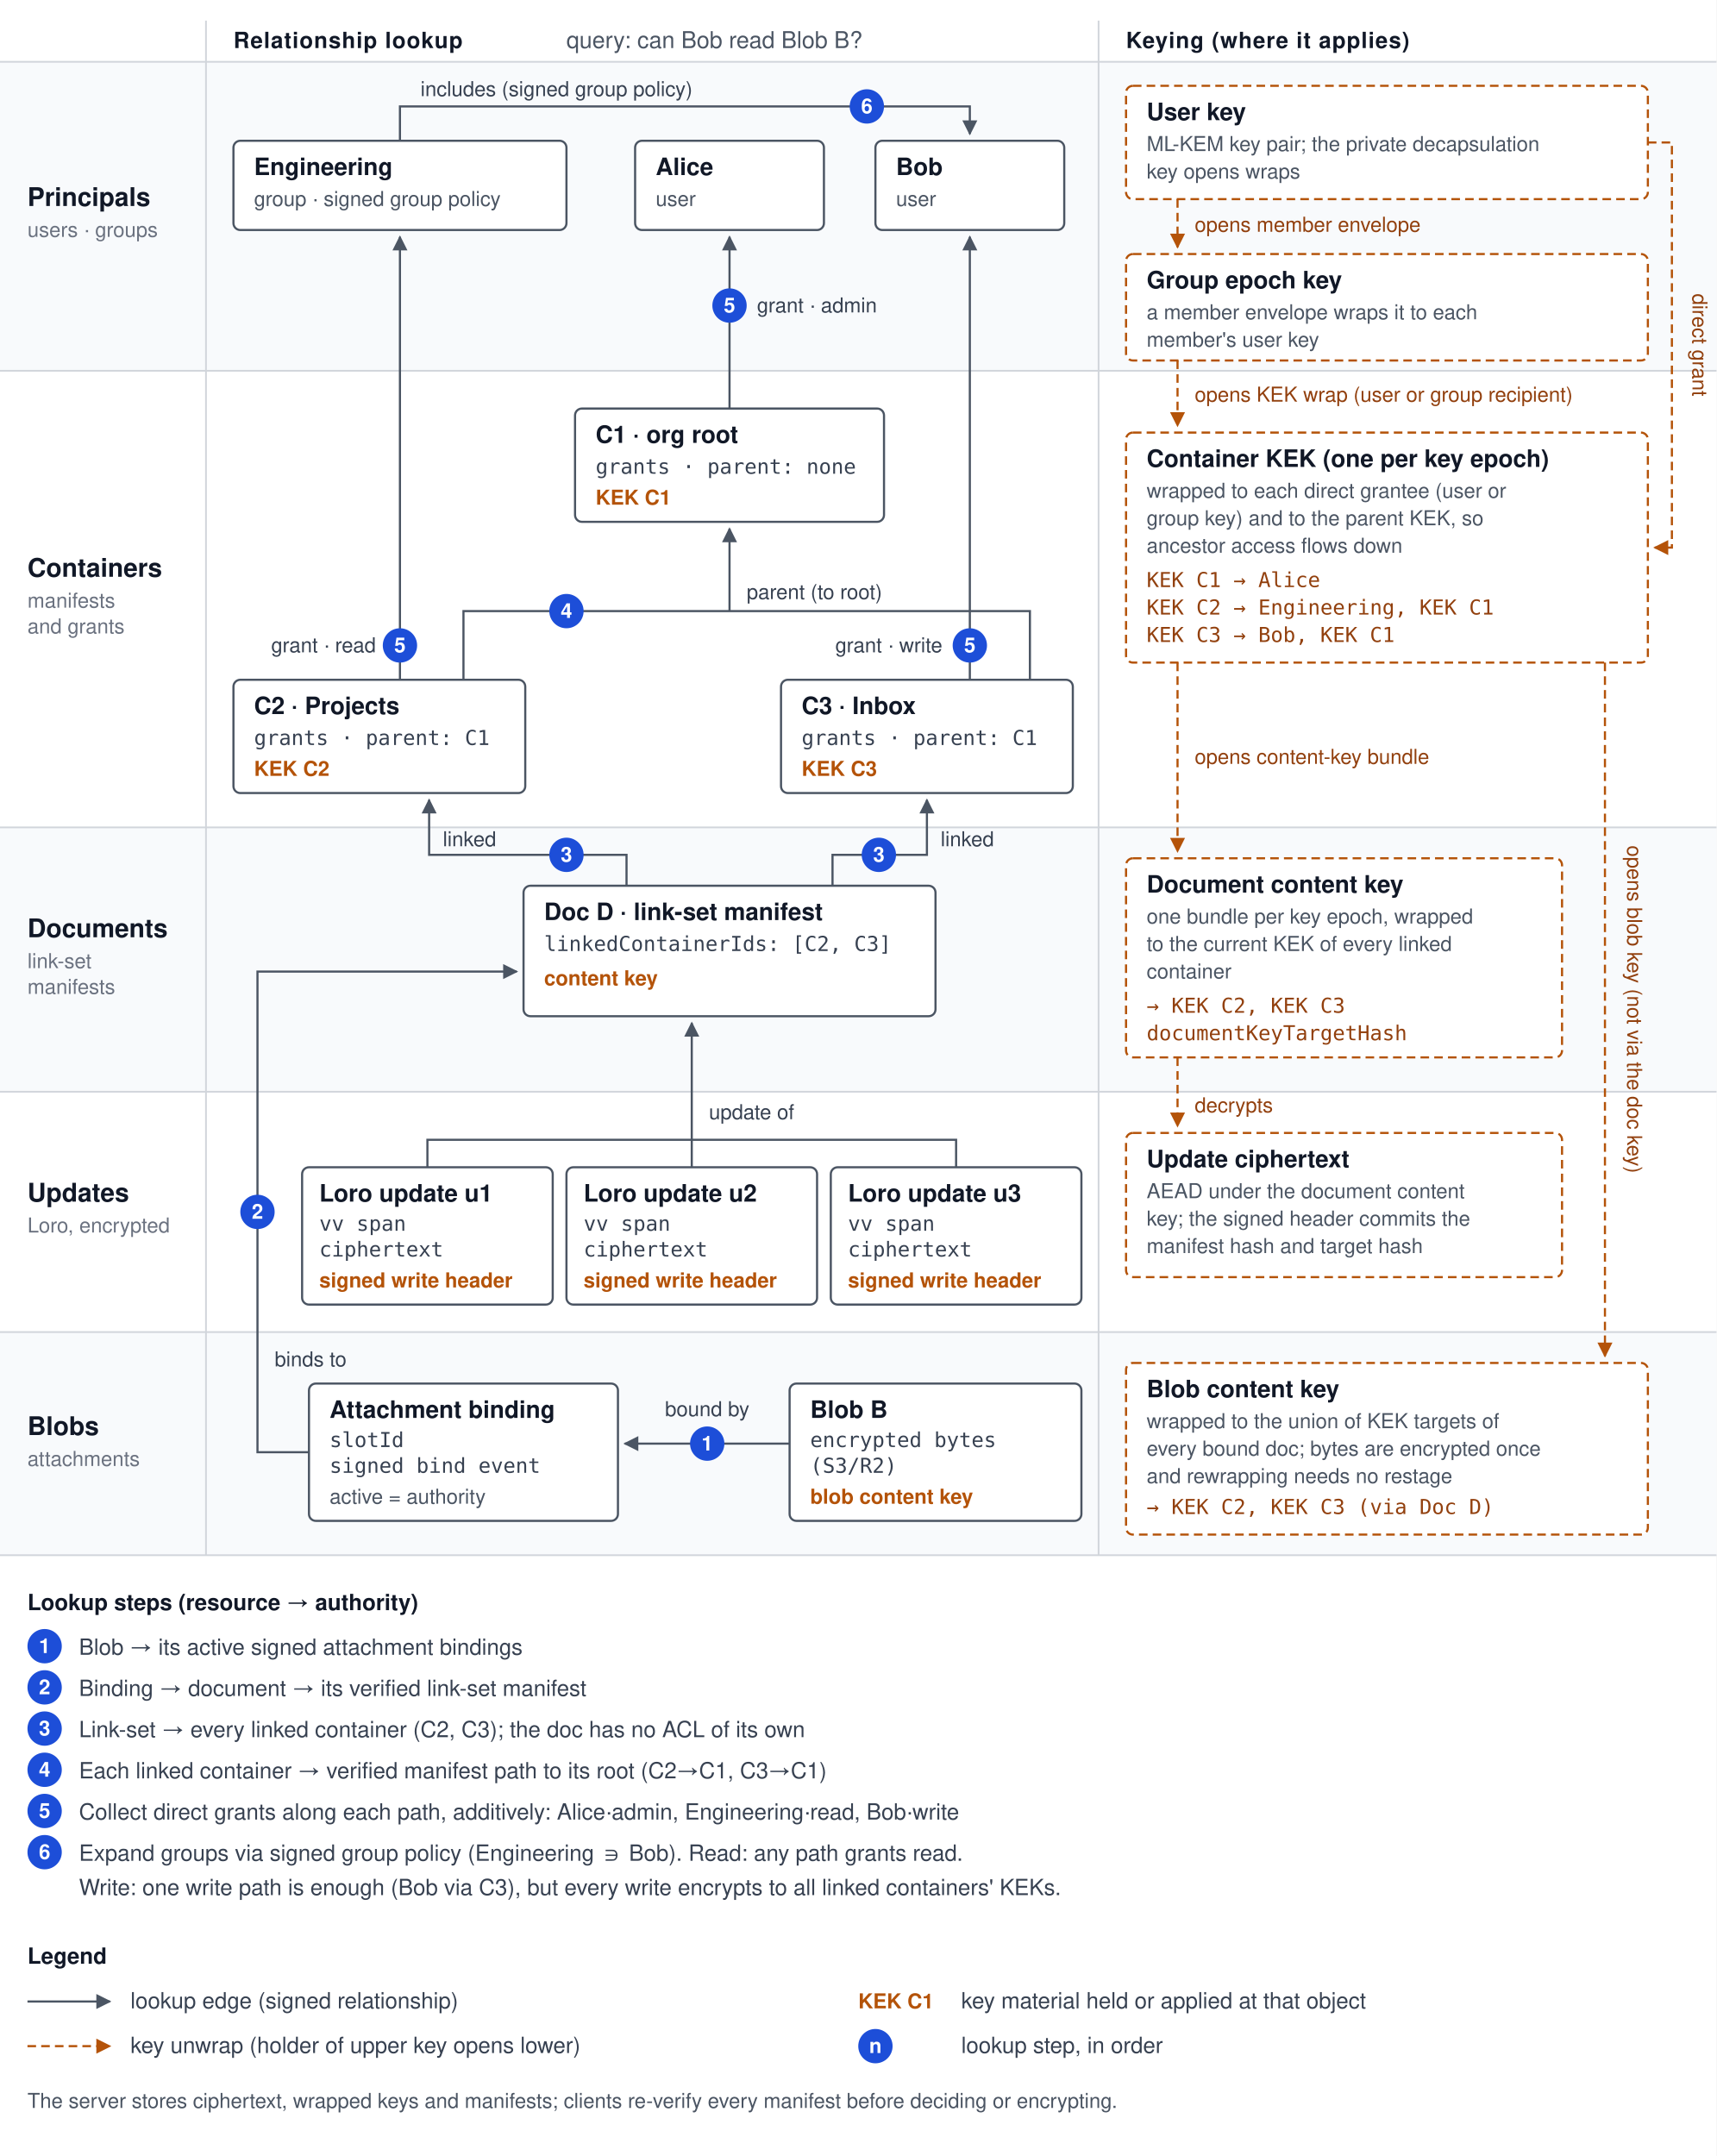
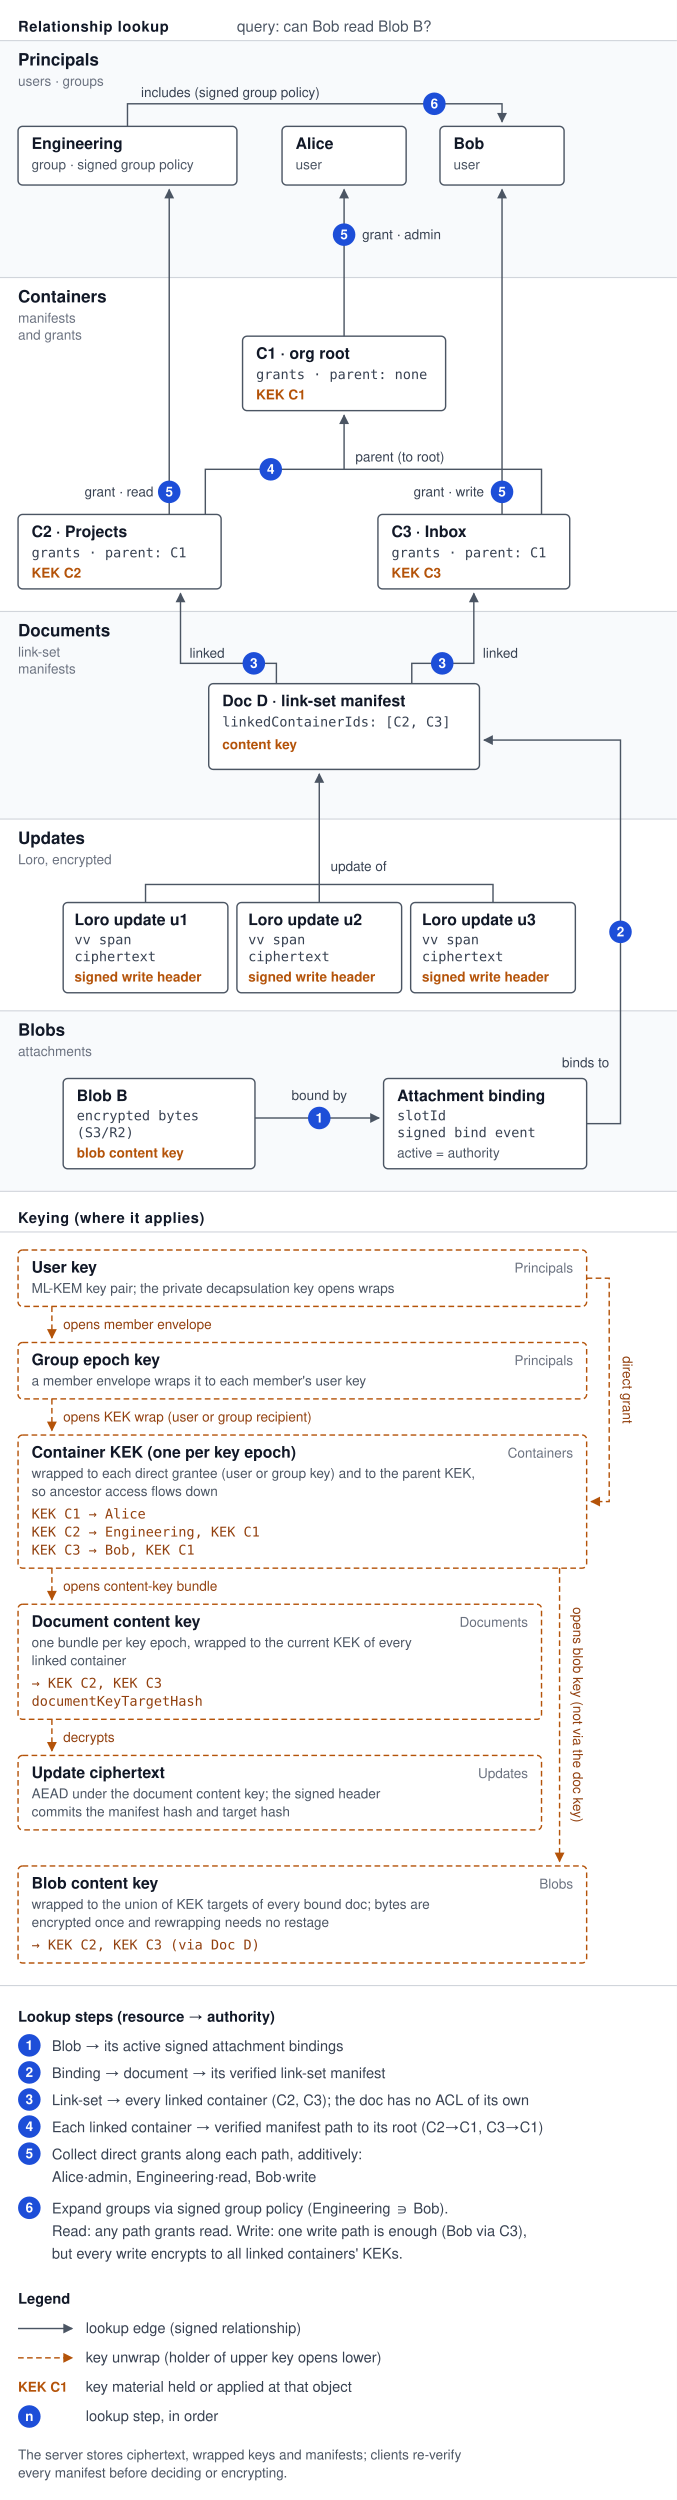
- <svg xmlns="http://www.w3.org/2000/svg" width="1000" height="1256" viewBox="0 0 1000 1256" font-family="ui-sans-serif, -apple-system, 'Segoe UI', Helvetica, Arial, sans-serif">
+ <svg xmlns="http://www.w3.org/2000/svg" width="600" height="2216" viewBox="0 0 600 2216" font-family="ui-sans-serif, -apple-system, 'Segoe UI', Helvetica, Arial, sans-serif">
  <defs>
    <marker id="access-keying-arrow" viewBox="0 0 10 10" refX="9" refY="5" markerWidth="7" markerHeight="7" orient="auto-start-reverse">
      <path d="M0,0 L10,5 L0,10 z" class="arrowhead" />
    </marker>
    <marker id="access-keying-arrow-key" viewBox="0 0 10 10" refX="9" refY="5" markerWidth="7" markerHeight="7" orient="auto-start-reverse">
      <path d="M0,0 L10,5 L0,10 z" class="arrowhead-key" />
    </marker>
    <style>
      .sub { font-size: 13.5px; fill: #4b5563; }
      .colhead { font-size: 13px; font-weight: 600; fill: #111827; letter-spacing: 0.04em; text-transform: uppercase; }
      .lane { font-size: 15px; font-weight: 600; fill: #111827; }
      .lanesub { font-size: 12px; fill: #6b7280; }
      .box { fill: #ffffff; stroke: #4b5563; stroke-width: 1.25; }
      .kbox { fill: #ffffff; stroke: #b45309; stroke-width: 1.25; stroke-dasharray: 5 3; }
      .name { font-size: 14px; font-weight: 600; fill: #111827; }
      .meta { font-size: 12px; fill: #4b5563; }
      .mono { font-size: 12px; fill: #374151; font-family: ui-monospace, SFMono-Regular, Menlo, Consolas, monospace; }
      .key { font-size: 12px; fill: #b45309; font-weight: 600; }
      .keymono { font-size: 12px; fill: #92400e; font-family: ui-monospace, SFMono-Regular, Menlo, Consolas, monospace; }
      .edge { fill: none; stroke: #4b5563; stroke-width: 1.25; }
      .kedge { fill: none; stroke: #b45309; stroke-width: 1.25; stroke-dasharray: 5 3; }
      .elabel { font-size: 12px; fill: #374151; }
      .klabel { font-size: 12px; fill: #92400e; }
      .step { fill: #1d4ed8; }
      .stepnum { font-size: 12px; font-weight: 700; fill: #ffffff; text-anchor: middle; }
      .foot { font-size: 13px; fill: #374151; }
      .foothead { font-size: 13px; font-weight: 600; fill: #111827; }
      .canvas { fill: #ffffff; }
      .band { fill: #f8fafc; }
      .rule { stroke: #d1d5db; stroke-width: 1; }
      .arrowhead { fill: #4b5563; }
      .arrowhead-key { fill: #b45309; }
    </style>
  </defs>
-   <rect x="0" y="0" width="1000" height="1256" class="canvas" />
-   <rect x="0" y="36" width="1000" height="180" class="band" />
-   <rect x="0" y="216" width="1000" height="266" class="canvas" />
-   <rect x="0" y="482" width="1000" height="154" class="band" />
-   <rect x="0" y="636" width="1000" height="140" class="canvas" />
-   <rect x="0" y="776" width="1000" height="130" class="band" />
+   <rect x="0" y="0" width="600" height="2216" class="canvas" />
+   <rect x="0" y="36" width="600" height="210" class="band" />
+   <rect x="0" y="246" width="600" height="296" class="canvas" />
+   <rect x="0" y="542" width="600" height="184" class="band" />
+   <rect x="0" y="726" width="600" height="170" class="canvas" />
+   <rect x="0" y="896" width="600" height="160" class="band" />
  <g class="rule">
-     <line x1="0" y1="36" x2="1000" y2="36" />
-     <line x1="0" y1="216" x2="1000" y2="216" />
-     <line x1="0" y1="482" x2="1000" y2="482" />
-     <line x1="0" y1="636" x2="1000" y2="636" />
-     <line x1="0" y1="776" x2="1000" y2="776" />
-     <line x1="0" y1="906" x2="1000" y2="906" />
-     <line x1="120" y1="12" x2="120" y2="906" />
-     <line x1="640" y1="12" x2="640" y2="906" />
+     <line x1="0" y1="36" x2="600" y2="36" />
+     <line x1="0" y1="246" x2="600" y2="246" />
+     <line x1="0" y1="542" x2="600" y2="542" />
+     <line x1="0" y1="726" x2="600" y2="726" />
+     <line x1="0" y1="896" x2="600" y2="896" />
+     <line x1="0" y1="1056" x2="600" y2="1056" />
+     <line x1="0" y1="1092" x2="600" y2="1092" />
+     <line x1="0" y1="1760" x2="600" y2="1760" />
  </g>
-   <text x="136" y="28" class="colhead">Relationship lookup</text>
-   <text x="330" y="28" class="sub">query: can Bob read Blob B?</text>
-   <text x="656" y="28" class="colhead">Keying (where it applies)</text>
-   <text x="16" y="120" class="lane">Principals</text>
-   <text x="16" y="138" class="lanesub">users · groups</text>
-   <text x="16" y="336" class="lane">Containers</text>
-   <text x="16" y="354" class="lanesub">manifests</text>
-   <text x="16" y="369" class="lanesub">and grants</text>
-   <text x="16" y="546" class="lane">Documents</text>
-   <text x="16" y="564" class="lanesub">link-set</text>
-   <text x="16" y="579" class="lanesub">manifests</text>
-   <text x="16" y="700" class="lane">Updates</text>
-   <text x="16" y="718" class="lanesub">Loro, encrypted</text>
-   <text x="16" y="836" class="lane">Blobs</text>
-   <text x="16" y="854" class="lanesub">attachments</text>
-   <rect x="136" y="82" width="194" height="52" rx="4" class="box" />
-   <text x="148" y="102" class="name">Engineering</text>
-   <text x="148" y="120" class="meta">group · signed group policy</text>
-   <rect x="370" y="82" width="110" height="52" rx="4" class="box" />
-   <text x="382" y="102" class="name">Alice</text>
-   <text x="382" y="120" class="meta">user</text>
-   <rect x="510" y="82" width="110" height="52" rx="4" class="box" />
-   <text x="522" y="102" class="name">Bob</text>
-   <text x="522" y="120" class="meta">user</text>
-   <path d="M233,82 V62 H565 V78" class="edge" marker-end="url(#access-keying-arrow)" />
-   <text x="245" y="56" class="elabel">includes (signed group policy)</text>
-   <circle cx="505" cy="62" r="10" class="step" />
-   <text x="505" y="66" class="stepnum">6</text>
-   <rect x="335" y="238" width="180" height="66" rx="4" class="box" />
-   <text x="347" y="258" class="name">C1 · org root</text>
-   <text x="347" y="276" class="mono">grants · parent: none</text>
-   <text x="347" y="294" class="key">KEK C1</text>
-   <rect x="136" y="396" width="170" height="66" rx="4" class="box" />
-   <text x="148" y="416" class="name">C2 · Projects</text>
-   <text x="148" y="434" class="mono">grants · parent: C1</text>
-   <text x="148" y="452" class="key">KEK C2</text>
-   <rect x="455" y="396" width="170" height="66" rx="4" class="box" />
-   <text x="467" y="416" class="name">C3 · Inbox</text>
-   <text x="467" y="434" class="mono">grants · parent: C1</text>
-   <text x="467" y="452" class="key">KEK C3</text>
-   <path d="M270,396 V356 H600 V396" class="edge" />
-   <path d="M425,356 V308" class="edge" marker-end="url(#access-keying-arrow)" />
-   <text x="435" y="349" class="elabel">parent (to root)</text>
-   <circle cx="330" cy="356" r="10" class="step" />
-   <text x="330" y="360" class="stepnum">4</text>
-   <path d="M233,396 V138" class="edge" marker-end="url(#access-keying-arrow)" />
-   <circle cx="233" cy="376" r="10" class="step" />
-   <text x="233" y="380" class="stepnum">5</text>
-   <text x="219" y="380" class="elabel" text-anchor="end">grant · read</text>
-   <path d="M425,238 V138" class="edge" marker-end="url(#access-keying-arrow)" />
-   <circle cx="425" cy="178" r="10" class="step" />
-   <text x="425" y="182" class="stepnum">5</text>
-   <text x="441" y="182" class="elabel">grant · admin</text>
-   <path d="M565,396 V138" class="edge" marker-end="url(#access-keying-arrow)" />
-   <circle cx="565" cy="376" r="10" class="step" />
-   <text x="565" y="380" class="stepnum">5</text>
-   <text x="549" y="380" class="elabel" text-anchor="end">grant · write</text>
-   <rect x="305" y="516" width="240" height="76" rx="4" class="box" />
-   <text x="317" y="536" class="name">Doc D · link-set manifest</text>
-   <text x="317" y="554" class="mono">linkedContainerIds: [C2, C3]</text>
-   <text x="317" y="574" class="key">content key</text>
-   <path d="M365,516 V498 H250 V466" class="edge" marker-end="url(#access-keying-arrow)" />
-   <path d="M485,516 V498 H540 V466" class="edge" marker-end="url(#access-keying-arrow)" />
-   <circle cx="330" cy="498" r="10" class="step" />
-   <text x="330" y="502" class="stepnum">3</text>
-   <circle cx="512" cy="498" r="10" class="step" />
-   <text x="512" y="502" class="stepnum">3</text>
-   <text x="258" y="493" class="elabel">linked</text>
-   <text x="548" y="493" class="elabel">linked</text>
-   <rect x="176" y="680" width="146" height="80" rx="4" class="box" />
-   <text x="186" y="700" class="name">Loro update u1</text>
-   <text x="186" y="717" class="mono">vv span</text>
-   <text x="186" y="732" class="mono">ciphertext</text>
-   <text x="186" y="750" class="key">signed write header</text>
-   <rect x="330" y="680" width="146" height="80" rx="4" class="box" />
-   <text x="340" y="700" class="name">Loro update u2</text>
-   <text x="340" y="717" class="mono">vv span</text>
-   <text x="340" y="732" class="mono">ciphertext</text>
-   <text x="340" y="750" class="key">signed write header</text>
-   <rect x="484" y="680" width="146" height="80" rx="4" class="box" />
-   <text x="494" y="700" class="name">Loro update u3</text>
-   <text x="494" y="717" class="mono">vv span</text>
-   <text x="494" y="732" class="mono">ciphertext</text>
-   <text x="494" y="750" class="key">signed write header</text>
-   <path d="M249,680 V664 H557 V680" class="edge" />
-   <path d="M403,680 V596" class="edge" marker-end="url(#access-keying-arrow)" />
-   <text x="413" y="652" class="elabel">update of</text>
-   <rect x="180" y="806" width="180" height="80" rx="4" class="box" />
-   <text x="192" y="826" class="name">Attachment binding</text>
-   <text x="192" y="843" class="mono">slotId</text>
-   <text x="192" y="858" class="mono">signed bind event</text>
-   <text x="192" y="876" class="meta">active = authority</text>
-   <rect x="460" y="806" width="170" height="80" rx="4" class="box" />
-   <text x="472" y="826" class="name">Blob B</text>
-   <text x="472" y="843" class="mono">encrypted bytes</text>
-   <text x="472" y="858" class="mono">(S3/R2)</text>
-   <text x="472" y="876" class="key">blob content key</text>
-   <path d="M460,841 H364" class="edge" marker-end="url(#access-keying-arrow)" />
-   <circle cx="412" cy="841" r="10" class="step" />
-   <text x="412" y="845" class="stepnum">1</text>
-   <text x="412" y="825" class="elabel" text-anchor="middle">bound by</text>
-   <path d="M180,846 H150 V566 H301" class="edge" marker-end="url(#access-keying-arrow)" />
-   <circle cx="150" cy="706" r="10" class="step" />
-   <text x="150" y="710" class="stepnum">2</text>
-   <text x="160" y="796" class="elabel">binds to</text>
-   <rect x="656" y="50" width="304" height="66" rx="4" class="kbox" />
-   <text x="668" y="70" class="name">User key</text>
-   <text x="668" y="88" class="meta">ML-KEM key pair; the private decapsulation</text>
-   <text x="668" y="104" class="meta">key opens wraps</text>
-   <rect x="656" y="148" width="304" height="62" rx="4" class="kbox" />
-   <text x="668" y="168" class="name">Group epoch key</text>
-   <text x="668" y="186" class="meta">a member envelope wraps it to each</text>
-   <text x="668" y="202" class="meta">member's user key</text>
-   <path d="M686,116 V144" class="kedge" marker-end="url(#access-keying-arrow-key)" />
-   <text x="696" y="135" class="klabel">opens member envelope</text>
-   <rect x="656" y="252" width="304" height="134" rx="4" class="kbox" />
-   <text x="668" y="272" class="name">Container KEK (one per key epoch)</text>
-   <text x="668" y="290" class="meta">wrapped to each direct grantee (user or</text>
-   <text x="668" y="306" class="meta">group key) and to the parent KEK, so</text>
-   <text x="668" y="322" class="meta">ancestor access flows down</text>
-   <text x="668" y="342" class="keymono">KEK C1 → Alice</text>
-   <text x="668" y="358" class="keymono">KEK C2 → Engineering, KEK C1</text>
-   <text x="668" y="374" class="keymono">KEK C3 → Bob, KEK C1</text>
-   <path d="M960,83 H974 V319 H964" class="kedge" marker-end="url(#access-keying-arrow-key)" />
-   <text x="986" y="201" class="klabel" text-anchor="middle" transform="rotate(90 986 201)">direct grant</text>
-   <path d="M686,210 V248" class="kedge" marker-end="url(#access-keying-arrow-key)" />
-   <text x="696" y="234" class="klabel">opens KEK wrap (user or group recipient)</text>
-   <rect x="656" y="500" width="254" height="116" rx="4" class="kbox" />
-   <text x="668" y="520" class="name">Document content key</text>
-   <text x="668" y="538" class="meta">one bundle per key epoch, wrapped</text>
-   <text x="668" y="554" class="meta">to the current KEK of every linked</text>
-   <text x="668" y="570" class="meta">container</text>
-   <text x="668" y="590" class="keymono">→ KEK C2, KEK C3</text>
-   <text x="668" y="606" class="keymono">documentKeyTargetHash</text>
-   <path d="M686,386 V496" class="kedge" marker-end="url(#access-keying-arrow-key)" />
-   <text x="696" y="445" class="klabel">opens content-key bundle</text>
-   <rect x="656" y="660" width="254" height="84" rx="4" class="kbox" />
-   <text x="668" y="680" class="name">Update ciphertext</text>
-   <text x="668" y="698" class="meta">AEAD under the document content</text>
-   <text x="668" y="714" class="meta">key; the signed header commits the</text>
-   <text x="668" y="730" class="meta">manifest hash and target hash</text>
-   <path d="M686,616 V656" class="kedge" marker-end="url(#access-keying-arrow-key)" />
-   <text x="696" y="648" class="klabel">decrypts</text>
-   <rect x="656" y="794" width="304" height="100" rx="4" class="kbox" />
-   <text x="668" y="814" class="name">Blob content key</text>
-   <text x="668" y="832" class="meta">wrapped to the union of KEK targets of</text>
-   <text x="668" y="848" class="meta">every bound doc; bytes are encrypted once</text>
-   <text x="668" y="864" class="meta">and rewrapping needs no restage</text>
-   <text x="668" y="882" class="keymono">→ KEK C2, KEK C3 (via Doc D)</text>
-   <path d="M935,386 V790" class="kedge" marker-end="url(#access-keying-arrow-key)" />
-   <text x="948" y="588" class="klabel" text-anchor="middle" transform="rotate(90 948 588)">opens blob key (not via the doc key)</text>
-   <text x="16" y="938" class="foothead">Lookup steps (resource → authority)</text>
+   <text x="16" y="28" class="colhead">Relationship lookup</text>
+   <text x="210" y="28" class="sub">query: can Bob read Blob B?</text>
+   <text x="16" y="58" class="lane">Principals</text>
+   <text x="16" y="76" class="lanesub">users · groups</text>
+   <text x="16" y="268" class="lane">Containers</text>
+   <text x="16" y="286" class="lanesub">manifests</text>
+   <text x="16" y="301" class="lanesub">and grants</text>
+   <text x="16" y="564" class="lane">Documents</text>
+   <text x="16" y="582" class="lanesub">link-set</text>
+   <text x="16" y="597" class="lanesub">manifests</text>
+   <text x="16" y="748" class="lane">Updates</text>
+   <text x="16" y="766" class="lanesub">Loro, encrypted</text>
+   <text x="16" y="918" class="lane">Blobs</text>
+   <text x="16" y="936" class="lanesub">attachments</text>
+   <rect x="16" y="112" width="194" height="52" rx="4" class="box" />
+   <text x="28" y="132" class="name">Engineering</text>
+   <text x="28" y="150" class="meta">group · signed group policy</text>
+   <rect x="250" y="112" width="110" height="52" rx="4" class="box" />
+   <text x="262" y="132" class="name">Alice</text>
+   <text x="262" y="150" class="meta">user</text>
+   <rect x="390" y="112" width="110" height="52" rx="4" class="box" />
+   <text x="402" y="132" class="name">Bob</text>
+   <text x="402" y="150" class="meta">user</text>
+   <path d="M113,112 V92 H445 V108" class="edge" marker-end="url(#access-keying-arrow)" />
+   <text x="125" y="86" class="elabel">includes (signed group policy)</text>
+   <circle cx="385" cy="92" r="10" class="step" />
+   <text x="385" y="96" class="stepnum">6</text>
+   <rect x="215" y="298" width="180" height="66" rx="4" class="box" />
+   <text x="227" y="318" class="name">C1 · org root</text>
+   <text x="227" y="336" class="mono">grants · parent: none</text>
+   <text x="227" y="354" class="key">KEK C1</text>
+   <rect x="16" y="456" width="180" height="66" rx="4" class="box" />
+   <text x="28" y="476" class="name">C2 · Projects</text>
+   <text x="28" y="494" class="mono">grants · parent: C1</text>
+   <text x="28" y="512" class="key">KEK C2</text>
+   <rect x="335" y="456" width="170" height="66" rx="4" class="box" />
+   <text x="347" y="476" class="name">C3 · Inbox</text>
+   <text x="347" y="494" class="mono">grants · parent: C1</text>
+   <text x="347" y="512" class="key">KEK C3</text>
+   <path d="M182,456 V416 H480 V456" class="edge" />
+   <path d="M305,416 V368" class="edge" marker-end="url(#access-keying-arrow)" />
+   <text x="315" y="409" class="elabel">parent (to root)</text>
+   <circle cx="240" cy="416" r="10" class="step" />
+   <text x="240" y="420" class="stepnum">4</text>
+   <path d="M150,456 V168" class="edge" marker-end="url(#access-keying-arrow)" />
+   <circle cx="150" cy="436" r="10" class="step" />
+   <text x="150" y="440" class="stepnum">5</text>
+   <text x="136" y="440" class="elabel" text-anchor="end">grant · read</text>
+   <path d="M305,298 V168" class="edge" marker-end="url(#access-keying-arrow)" />
+   <circle cx="305" cy="208" r="10" class="step" />
+   <text x="305" y="212" class="stepnum">5</text>
+   <text x="321" y="212" class="elabel">grant · admin</text>
+   <path d="M445,456 V168" class="edge" marker-end="url(#access-keying-arrow)" />
+   <circle cx="445" cy="436" r="10" class="step" />
+   <text x="445" y="440" class="stepnum">5</text>
+   <text x="429" y="440" class="elabel" text-anchor="end">grant · write</text>
+   <rect x="185" y="606" width="240" height="76" rx="4" class="box" />
+   <text x="197" y="626" class="name">Doc D · link-set manifest</text>
+   <text x="197" y="644" class="mono">linkedContainerIds: [C2, C3]</text>
+   <text x="197" y="664" class="key">content key</text>
+   <path d="M245,606 V588 H160 V526" class="edge" marker-end="url(#access-keying-arrow)" />
+   <path d="M365,606 V588 H420 V526" class="edge" marker-end="url(#access-keying-arrow)" />
+   <circle cx="225" cy="588" r="10" class="step" />
+   <text x="225" y="592" class="stepnum">3</text>
+   <circle cx="392" cy="588" r="10" class="step" />
+   <text x="392" y="592" class="stepnum">3</text>
+   <text x="168" y="583" class="elabel">linked</text>
+   <text x="428" y="583" class="elabel">linked</text>
+   <rect x="56" y="800" width="146" height="80" rx="4" class="box" />
+   <text x="66" y="820" class="name">Loro update u1</text>
+   <text x="66" y="837" class="mono">vv span</text>
+   <text x="66" y="852" class="mono">ciphertext</text>
+   <text x="66" y="870" class="key">signed write header</text>
+   <rect x="210" y="800" width="146" height="80" rx="4" class="box" />
+   <text x="220" y="820" class="name">Loro update u2</text>
+   <text x="220" y="837" class="mono">vv span</text>
+   <text x="220" y="852" class="mono">ciphertext</text>
+   <text x="220" y="870" class="key">signed write header</text>
+   <rect x="364" y="800" width="146" height="80" rx="4" class="box" />
+   <text x="374" y="820" class="name">Loro update u3</text>
+   <text x="374" y="837" class="mono">vv span</text>
+   <text x="374" y="852" class="mono">ciphertext</text>
+   <text x="374" y="870" class="key">signed write header</text>
+   <path d="M129,800 V784 H437 V800" class="edge" />
+   <path d="M283,800 V686" class="edge" marker-end="url(#access-keying-arrow)" />
+   <text x="293" y="772" class="elabel">update of</text>
+   <rect x="56" y="956" width="170" height="80" rx="4" class="box" />
+   <text x="68" y="976" class="name">Blob B</text>
+   <text x="68" y="993" class="mono">encrypted bytes</text>
+   <text x="68" y="1008" class="mono">(S3/R2)</text>
+   <text x="68" y="1026" class="key">blob content key</text>
+   <rect x="340" y="956" width="180" height="80" rx="4" class="box" />
+   <text x="352" y="976" class="name">Attachment binding</text>
+   <text x="352" y="993" class="mono">slotId</text>
+   <text x="352" y="1008" class="mono">signed bind event</text>
+   <text x="352" y="1026" class="meta">active = authority</text>
+   <path d="M226,991 H336" class="edge" marker-end="url(#access-keying-arrow)" />
+   <circle cx="283" cy="991" r="10" class="step" />
+   <text x="283" y="995" class="stepnum">1</text>
+   <text x="283" y="975" class="elabel" text-anchor="middle">bound by</text>
+   <path d="M520,996 H550 V656 H429" class="edge" marker-end="url(#access-keying-arrow)" />
+   <circle cx="550" cy="826" r="10" class="step" />
+   <text x="550" y="830" class="stepnum">2</text>
+   <text x="540" y="946" class="elabel" text-anchor="end">binds to</text>
+   <text x="16" y="1084" class="colhead">Keying (where it applies)</text>
+   <rect x="16" y="1108" width="504" height="50" rx="4" class="kbox" />
+   <text x="28" y="1128" class="name">User key</text>
+   <text x="508" y="1128" class="lanesub" text-anchor="end">Principals</text>
+   <text x="28" y="1146" class="meta">ML-KEM key pair; the private decapsulation key opens wraps</text>
+   <path d="M46,1158 V1186" class="kedge" marker-end="url(#access-keying-arrow-key)" />
+   <text x="56" y="1178" class="klabel">opens member envelope</text>
+   <rect x="16" y="1190" width="504" height="50" rx="4" class="kbox" />
+   <text x="28" y="1210" class="name">Group epoch key</text>
+   <text x="508" y="1210" class="lanesub" text-anchor="end">Principals</text>
+   <text x="28" y="1228" class="meta">a member envelope wraps it to each member's user key</text>
+   <rect x="16" y="1272" width="504" height="118" rx="4" class="kbox" />
+   <text x="28" y="1292" class="name">Container KEK (one per key epoch)</text>
+   <text x="508" y="1292" class="lanesub" text-anchor="end">Containers</text>
+   <text x="28" y="1310" class="meta">wrapped to each direct grantee (user or group key) and to the parent KEK,</text>
+   <text x="28" y="1326" class="meta">so ancestor access flows down</text>
+   <text x="28" y="1346" class="keymono">KEK C1 → Alice</text>
+   <text x="28" y="1362" class="keymono">KEK C2 → Engineering, KEK C1</text>
+   <text x="28" y="1378" class="keymono">KEK C3 → Bob, KEK C1</text>
+   <path d="M520,1133 H540 V1331 H524" class="kedge" marker-end="url(#access-keying-arrow-key)" />
+   <text x="552" y="1232" class="klabel" text-anchor="middle" transform="rotate(90 552 1232)">direct grant</text>
+   <path d="M46,1240 V1268" class="kedge" marker-end="url(#access-keying-arrow-key)" />
+   <text x="56" y="1260" class="klabel">opens KEK wrap (user or group recipient)</text>
+   <rect x="16" y="1422" width="464" height="102" rx="4" class="kbox" />
+   <text x="28" y="1442" class="name">Document content key</text>
+   <text x="468" y="1442" class="lanesub" text-anchor="end">Documents</text>
+   <text x="28" y="1460" class="meta">one bundle per key epoch, wrapped to the current KEK of every</text>
+   <text x="28" y="1476" class="meta">linked container</text>
+   <text x="28" y="1496" class="keymono">→ KEK C2, KEK C3</text>
+   <text x="28" y="1512" class="keymono">documentKeyTargetHash</text>
+   <path d="M46,1390 V1418" class="kedge" marker-end="url(#access-keying-arrow-key)" />
+   <text x="56" y="1410" class="klabel">opens content-key bundle</text>
+   <rect x="16" y="1556" width="464" height="66" rx="4" class="kbox" />
+   <text x="28" y="1576" class="name">Update ciphertext</text>
+   <text x="468" y="1576" class="lanesub" text-anchor="end">Updates</text>
+   <text x="28" y="1594" class="meta">AEAD under the document content key; the signed header</text>
+   <text x="28" y="1610" class="meta">commits the manifest hash and target hash</text>
+   <path d="M46,1524 V1552" class="kedge" marker-end="url(#access-keying-arrow-key)" />
+   <text x="56" y="1544" class="klabel">decrypts</text>
+   <rect x="16" y="1654" width="504" height="86" rx="4" class="kbox" />
+   <text x="28" y="1674" class="name">Blob content key</text>
+   <text x="508" y="1674" class="lanesub" text-anchor="end">Blobs</text>
+   <text x="28" y="1692" class="meta">wrapped to the union of KEK targets of every bound doc; bytes are</text>
+   <text x="28" y="1708" class="meta">encrypted once and rewrapping needs no restage</text>
+   <text x="28" y="1728" class="keymono">→ KEK C2, KEK C3 (via Doc D)</text>
+   <path d="M496,1390 V1650" class="kedge" marker-end="url(#access-keying-arrow-key)" />
+   <text x="508" y="1520" class="klabel" text-anchor="middle" transform="rotate(90 508 1520)">opens blob key (not via the doc key)</text>
+   <text x="16" y="1792" class="foothead">Lookup steps (resource → authority)</text>
  <g class="foot">
-     <circle cx="26" cy="959" r="10" class="step" />
-     <text x="26" y="963" class="stepnum">1</text>
-     <text x="46" y="964">Blob → its active signed attachment bindings</text>
-     <circle cx="26" cy="983" r="10" class="step" />
-     <text x="26" y="987" class="stepnum">2</text>
-     <text x="46" y="988">Binding → document → its verified link-set manifest</text>
-     <circle cx="26" cy="1007" r="10" class="step" />
-     <text x="26" y="1011" class="stepnum">3</text>
-     <text x="46" y="1012">Link-set → every linked container (C2, C3); the doc has no ACL of its own</text>
-     <circle cx="26" cy="1031" r="10" class="step" />
-     <text x="26" y="1035" class="stepnum">4</text>
-     <text x="46" y="1036">Each linked container → verified manifest path to its root (C2→C1, C3→C1)</text>
-     <circle cx="26" cy="1055" r="10" class="step" />
-     <text x="26" y="1059" class="stepnum">5</text>
-     <text x="46" y="1060">Collect direct grants along each path, additively: Alice·admin, Engineering·read, Bob·write</text>
-     <circle cx="26" cy="1079" r="10" class="step" />
-     <text x="26" y="1083" class="stepnum">6</text>
-     <text x="46" y="1084">Expand groups via signed group policy (Engineering ∋ Bob). Read: any path grants read.</text>
-     <text x="46" y="1104">Write: one write path is enough (Bob via C3), but every write encrypts to all linked containers' KEKs.</text>
+     <circle cx="26" cy="1813" r="10" class="step" />
+     <text x="26" y="1817" class="stepnum">1</text>
+     <text x="46" y="1818">Blob → its active signed attachment bindings</text>
+     <circle cx="26" cy="1837" r="10" class="step" />
+     <text x="26" y="1841" class="stepnum">2</text>
+     <text x="46" y="1842">Binding → document → its verified link-set manifest</text>
+     <circle cx="26" cy="1861" r="10" class="step" />
+     <text x="26" y="1865" class="stepnum">3</text>
+     <text x="46" y="1866">Link-set → every linked container (C2, C3); the doc has no ACL of its own</text>
+     <circle cx="26" cy="1885" r="10" class="step" />
+     <text x="26" y="1889" class="stepnum">4</text>
+     <text x="46" y="1890">Each linked container → verified manifest path to its root (C2→C1, C3→C1)</text>
+     <circle cx="26" cy="1909" r="10" class="step" />
+     <text x="26" y="1913" class="stepnum">5</text>
+     <text x="46" y="1914">Collect direct grants along each path, additively:</text>
+     <text x="46" y="1934">Alice·admin, Engineering·read, Bob·write</text>
+     <circle cx="26" cy="1957" r="10" class="step" />
+     <text x="26" y="1961" class="stepnum">6</text>
+     <text x="46" y="1962">Expand groups via signed group policy (Engineering ∋ Bob).</text>
+     <text x="46" y="1982">Read: any path grants read. Write: one write path is enough (Bob via C3),</text>
+     <text x="46" y="2002">but every write encrypts to all linked containers' KEKs.</text>
  </g>
-   <text x="16" y="1144" class="foothead">Legend</text>
-   <path d="M16,1166 H64" class="edge" marker-end="url(#access-keying-arrow)" />
-   <text x="76" y="1170" class="foot">lookup edge (signed relationship)</text>
-   <path d="M16,1192 H64" class="kedge" marker-end="url(#access-keying-arrow-key)" />
-   <text x="76" y="1196" class="foot">key unwrap (holder of upper key opens lower)</text>
-   <text x="500" y="1170" class="key">KEK C1</text>
-   <text x="560" y="1170" class="foot">key material held or applied at that object</text>
-   <circle cx="510" cy="1192" r="10" class="step" />
-   <text x="510" y="1196" class="stepnum">n</text>
-   <text x="560" y="1196" class="foot">lookup step, in order</text>
-   <text x="16" y="1228" class="meta">The server stores ciphertext, wrapped keys and manifests; clients re-verify every manifest before deciding or encrypting.</text>
+   <text x="16" y="2042" class="foothead">Legend</text>
+   <path d="M16,2064 H64" class="edge" marker-end="url(#access-keying-arrow)" />
+   <text x="76" y="2068" class="foot">lookup edge (signed relationship)</text>
+   <path d="M16,2090 H64" class="kedge" marker-end="url(#access-keying-arrow-key)" />
+   <text x="76" y="2094" class="foot">key unwrap (holder of upper key opens lower)</text>
+   <text x="16" y="2120" class="key">KEK C1</text>
+   <text x="76" y="2120" class="foot">key material held or applied at that object</text>
+   <circle cx="26" cy="2142" r="10" class="step" />
+   <text x="26" y="2146" class="stepnum">n</text>
+   <text x="76" y="2146" class="foot">lookup step, in order</text>
+   <text x="16" y="2180" class="meta">The server stores ciphertext, wrapped keys and manifests; clients re-verify</text>
+   <text x="16" y="2196" class="meta">every manifest before deciding or encrypting.</text>
</svg>
